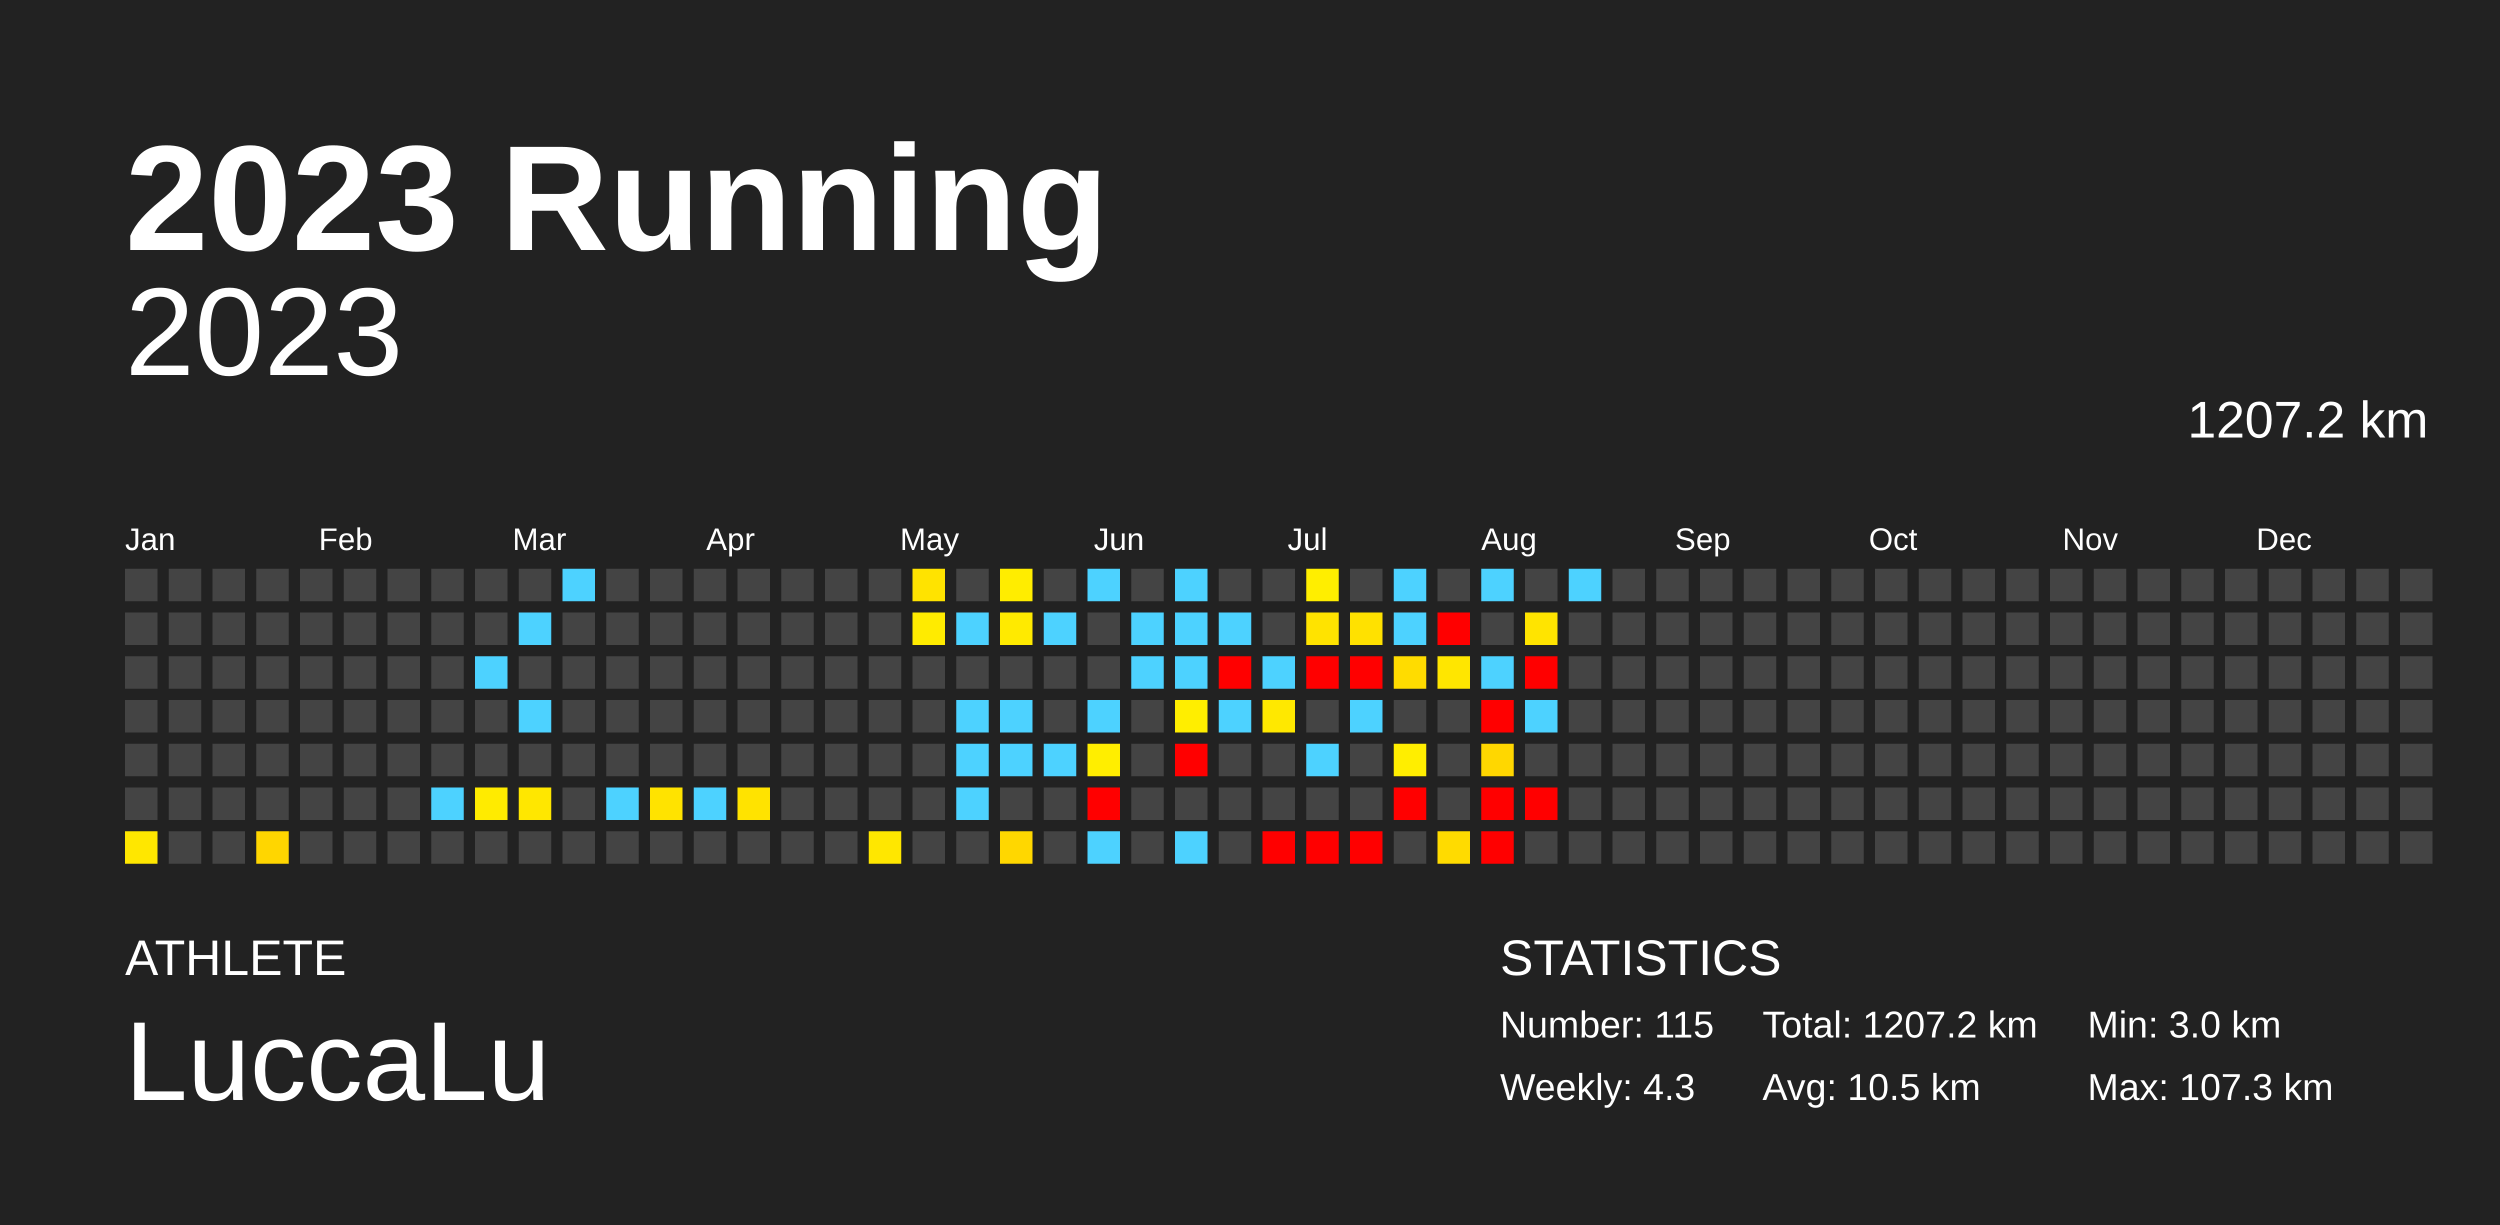
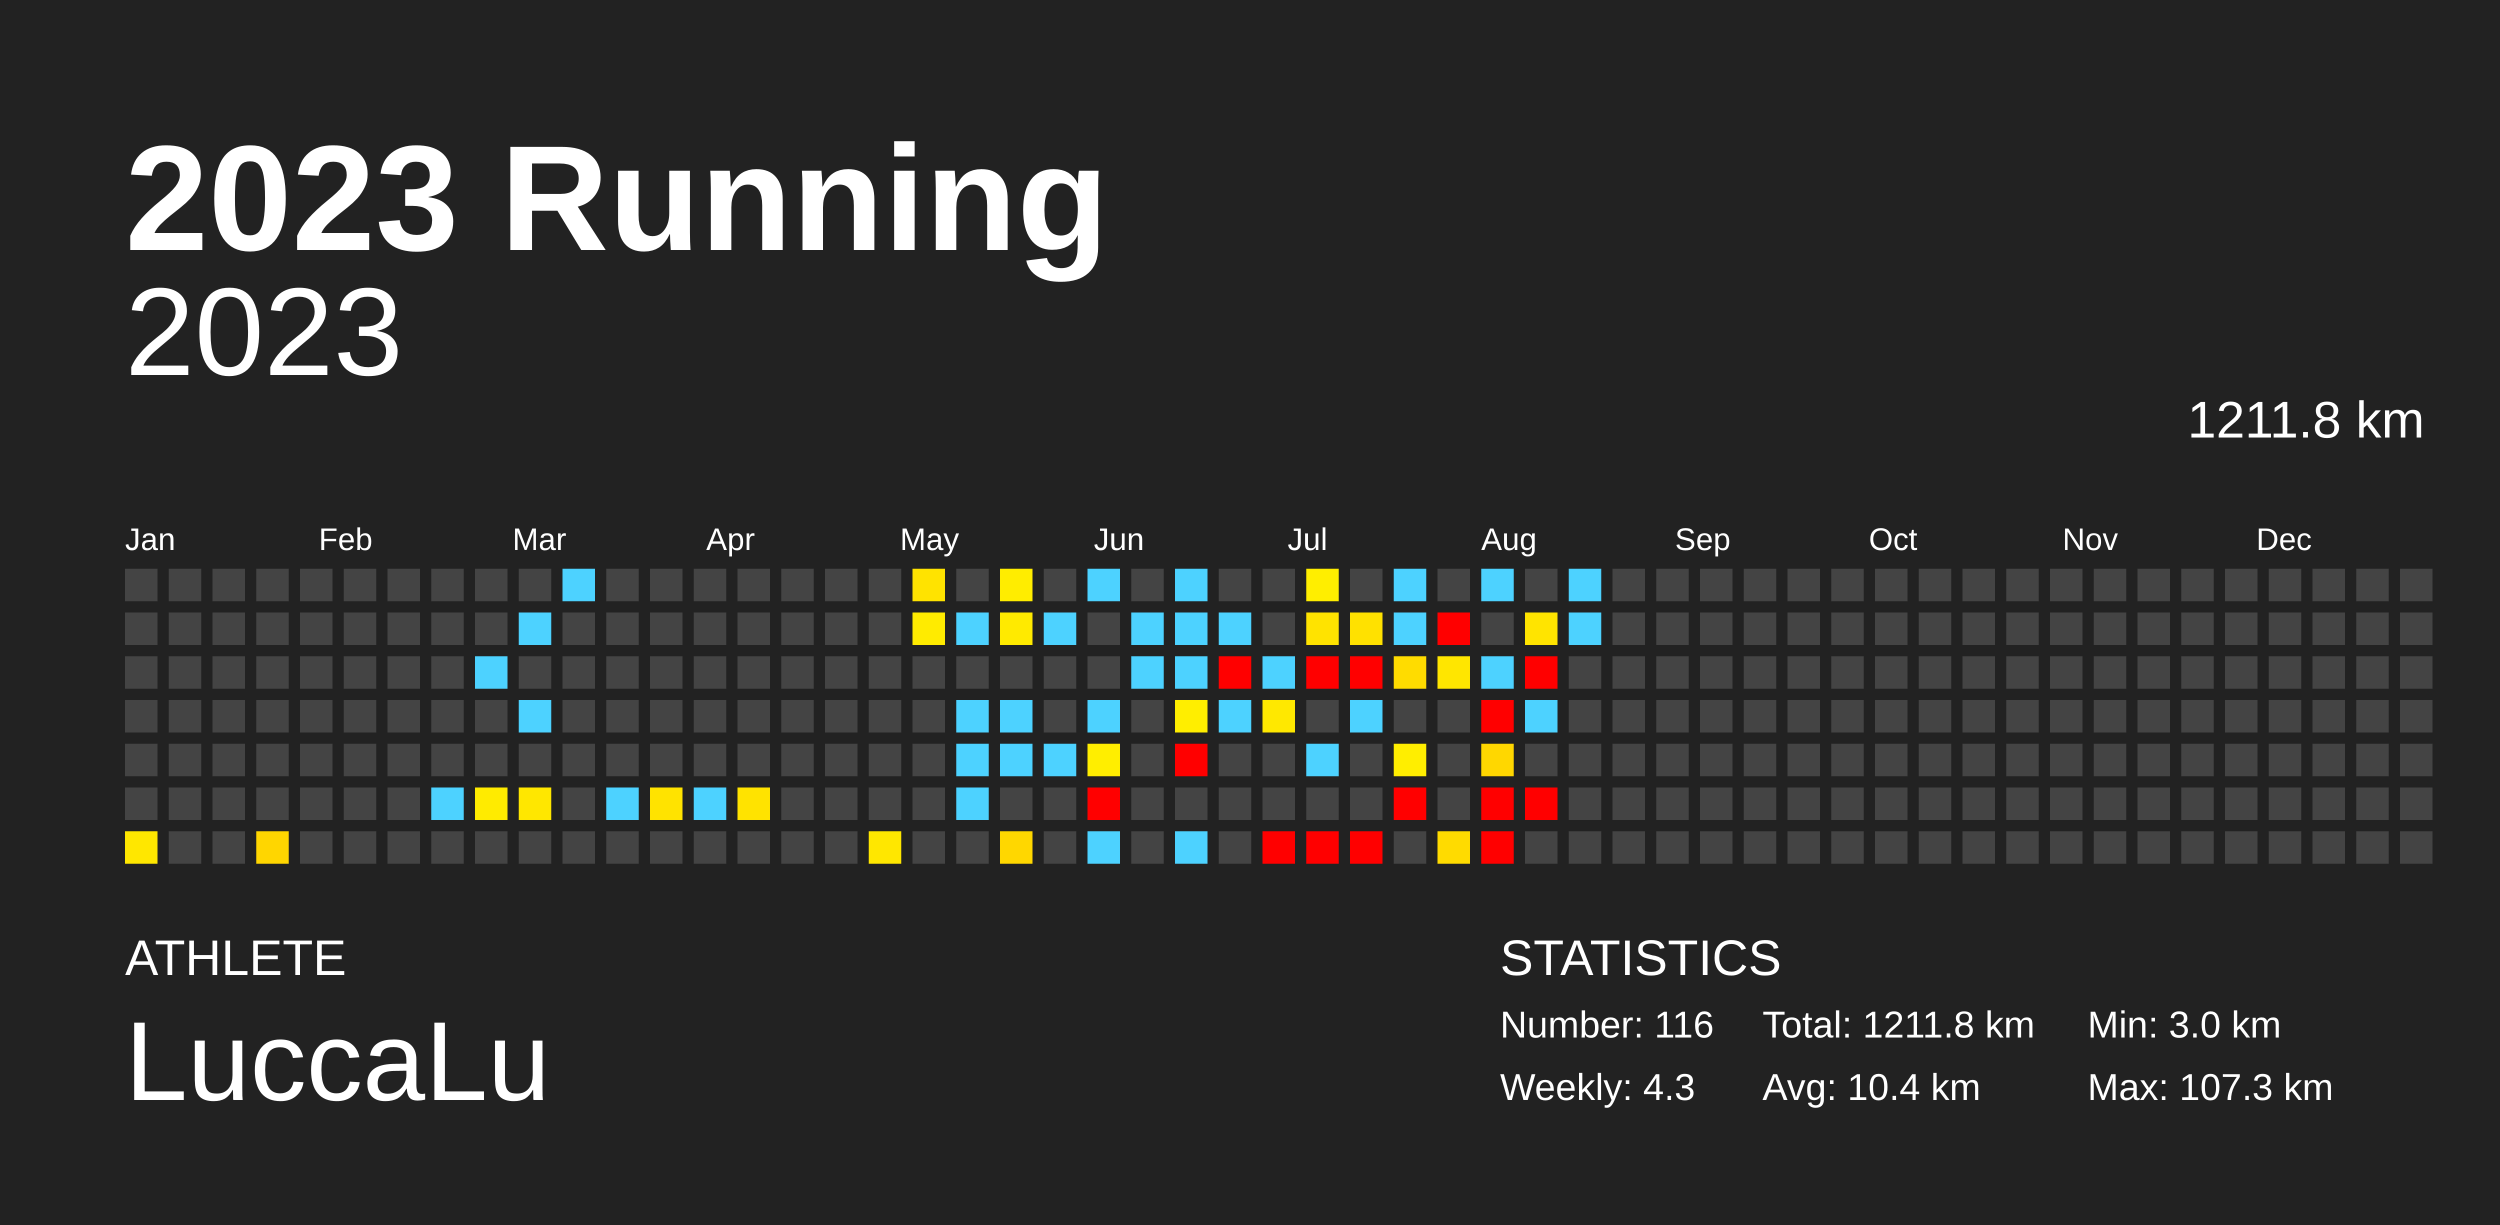
<svg xmlns="http://www.w3.org/2000/svg" baseProfile="full" height="98mm" version="1.1" viewBox="0,0,200,98" width="200mm">
  <defs />
  <rect fill="#222222" height="98" width="200" x="0" y="0" />
  <text fill="#FFFFFF" style="font-size:12px; font-family:Arial; font-weight:bold;" x="10" y="20">2023 Running</text>
  <text fill="#FFFFFF" style="font-size:4px; font-family:Arial" x="10" y="78">ATHLETE</text>
  <text fill="#FFFFFF" style="font-size:9px; font-family:Arial" x="10" y="88">LuccaLu</text>
  <text fill="#FFFFFF" style="font-size:4px; font-family:Arial" x="120" y="78">STATISTICS</text>
-   <text fill="#FFFFFF" style="font-size:3px; font-family:Arial" x="120" y="83">Number: 115</text>
+   <text fill="#FFFFFF" style="font-size:3px; font-family:Arial" x="120" y="83">Number: 116</text>
  <text fill="#FFFFFF" style="font-size:3px; font-family:Arial" x="120" y="88">Weekly: 4.3</text>
-   <text fill="#FFFFFF" style="font-size:3px; font-family:Arial" x="141" y="83">Total: 1207.2 km</text>
-   <text fill="#FFFFFF" style="font-size:3px; font-family:Arial" x="141" y="88">Avg: 10.5 km</text>
+   <text fill="#FFFFFF" style="font-size:3px; font-family:Arial" x="141" y="83">Total: 1211.8 km</text>
+   <text fill="#FFFFFF" style="font-size:3px; font-family:Arial" x="141" y="88">Avg: 10.4 km</text>
  <text fill="#FFFFFF" style="font-size:3px; font-family:Arial" x="167" y="83">Min: 3.0 km</text>
  <text fill="#FFFFFF" style="font-size:3px; font-family:Arial" x="167" y="88">Max: 107.3 km</text>
  <text alignment-baseline="hanging" fill="#FFFFFF" style="font-size:10.0px; font-family:Arial;" x="10" y="30">2023</text>
-   <text alignment-baseline="hanging" fill="#FFFFFF" style="font-size:4.125px; font-family:Arial;" x="175" y="35">1207.2 km</text>
+   <text alignment-baseline="hanging" fill="#FFFFFF" style="font-size:4.125px; font-family:Arial;" x="175" y="35">1211.8 km</text>
  <text fill="#FFFFFF" style="font-size:2.5px; font-family:Arial" x="10.0" y="44">Jan</text>
  <text fill="#FFFFFF" style="font-size:2.5px; font-family:Arial" x="25.5" y="44">Feb</text>
  <text fill="#FFFFFF" style="font-size:2.5px; font-family:Arial" x="41.0" y="44">Mar</text>
  <text fill="#FFFFFF" style="font-size:2.5px; font-family:Arial" x="56.5" y="44">Apr</text>
  <text fill="#FFFFFF" style="font-size:2.5px; font-family:Arial" x="72.0" y="44">May</text>
  <text fill="#FFFFFF" style="font-size:2.5px; font-family:Arial" x="87.5" y="44">Jun</text>
  <text fill="#FFFFFF" style="font-size:2.5px; font-family:Arial" x="103.0" y="44">Jul</text>
  <text fill="#FFFFFF" style="font-size:2.5px; font-family:Arial" x="118.5" y="44">Aug</text>
  <text fill="#FFFFFF" style="font-size:2.5px; font-family:Arial" x="134.0" y="44">Sep</text>
  <text fill="#FFFFFF" style="font-size:2.5px; font-family:Arial" x="149.5" y="44">Oct</text>
  <text fill="#FFFFFF" style="font-size:2.5px; font-family:Arial" x="165.0" y="44">Nov</text>
  <text fill="#FFFFFF" style="font-size:2.5px; font-family:Arial" x="180.5" y="44">Dec</text>
  <rect fill="#444444" height="2.6" width="2.6" x="10.0" y="45.5" />
  <rect fill="#444444" height="2.6" width="2.6" x="10.0" y="49.0" />
  <rect fill="#444444" height="2.6" width="2.6" x="10.0" y="52.5" />
  <rect fill="#444444" height="2.6" width="2.6" x="10.0" y="56.0" />
  <rect fill="#444444" height="2.6" width="2.6" x="10.0" y="59.5" />
  <rect fill="#444444" height="2.6" width="2.6" x="10.0" y="63.0" />
  <rect fill="#ffe700" height="2.6" width="2.6" x="10.0" y="66.5" />
  <rect fill="#444444" height="2.6" width="2.6" x="13.5" y="45.5" />
  <rect fill="#444444" height="2.6" width="2.6" x="13.5" y="49.0" />
  <rect fill="#444444" height="2.6" width="2.6" x="13.5" y="52.5" />
  <rect fill="#444444" height="2.6" width="2.6" x="13.5" y="56.0" />
  <rect fill="#444444" height="2.6" width="2.6" x="13.5" y="59.5" />
  <rect fill="#444444" height="2.6" width="2.6" x="13.5" y="63.0" />
  <rect fill="#444444" height="2.6" width="2.6" x="13.5" y="66.5" />
  <rect fill="#444444" height="2.6" width="2.6" x="17.0" y="45.5" />
  <rect fill="#444444" height="2.6" width="2.6" x="17.0" y="49.0" />
  <rect fill="#444444" height="2.6" width="2.6" x="17.0" y="52.5" />
  <rect fill="#444444" height="2.6" width="2.6" x="17.0" y="56.0" />
  <rect fill="#444444" height="2.6" width="2.6" x="17.0" y="59.5" />
  <rect fill="#444444" height="2.6" width="2.6" x="17.0" y="63.0" />
  <rect fill="#444444" height="2.6" width="2.6" x="17.0" y="66.5" />
  <rect fill="#444444" height="2.6" width="2.6" x="20.5" y="45.5" />
  <rect fill="#444444" height="2.6" width="2.6" x="20.5" y="49.0" />
  <rect fill="#444444" height="2.6" width="2.6" x="20.5" y="52.5" />
  <rect fill="#444444" height="2.6" width="2.6" x="20.5" y="56.0" />
  <rect fill="#444444" height="2.6" width="2.6" x="20.5" y="59.5" />
  <rect fill="#444444" height="2.6" width="2.6" x="20.5" y="63.0" />
  <rect fill="#ffd600" height="2.6" width="2.6" x="20.5" y="66.5" />
  <rect fill="#444444" height="2.6" width="2.6" x="24.0" y="45.5" />
  <rect fill="#444444" height="2.6" width="2.6" x="24.0" y="49.0" />
  <rect fill="#444444" height="2.6" width="2.6" x="24.0" y="52.5" />
  <rect fill="#444444" height="2.6" width="2.6" x="24.0" y="56.0" />
  <rect fill="#444444" height="2.6" width="2.6" x="24.0" y="59.5" />
  <rect fill="#444444" height="2.6" width="2.6" x="24.0" y="63.0" />
  <rect fill="#444444" height="2.6" width="2.6" x="24.0" y="66.5" />
  <rect fill="#444444" height="2.6" width="2.6" x="27.5" y="45.5" />
  <rect fill="#444444" height="2.6" width="2.6" x="27.5" y="49.0" />
  <rect fill="#444444" height="2.6" width="2.6" x="27.5" y="52.5" />
  <rect fill="#444444" height="2.6" width="2.6" x="27.5" y="56.0" />
  <rect fill="#444444" height="2.6" width="2.6" x="27.5" y="59.5" />
  <rect fill="#444444" height="2.6" width="2.6" x="27.5" y="63.0" />
  <rect fill="#444444" height="2.6" width="2.6" x="27.5" y="66.5" />
  <rect fill="#444444" height="2.6" width="2.6" x="31.0" y="45.5" />
  <rect fill="#444444" height="2.6" width="2.6" x="31.0" y="49.0" />
  <rect fill="#444444" height="2.6" width="2.6" x="31.0" y="52.5" />
  <rect fill="#444444" height="2.6" width="2.6" x="31.0" y="56.0" />
  <rect fill="#444444" height="2.6" width="2.6" x="31.0" y="59.5" />
  <rect fill="#444444" height="2.6" width="2.6" x="31.0" y="63.0" />
  <rect fill="#444444" height="2.6" width="2.6" x="31.0" y="66.5" />
  <rect fill="#444444" height="2.6" width="2.6" x="34.5" y="45.5" />
  <rect fill="#444444" height="2.6" width="2.6" x="34.5" y="49.0" />
  <rect fill="#444444" height="2.6" width="2.6" x="34.5" y="52.5" />
  <rect fill="#444444" height="2.6" width="2.6" x="34.5" y="56.0" />
  <rect fill="#444444" height="2.6" width="2.6" x="34.5" y="59.5" />
  <rect fill="#4dd2ff" height="2.6" width="2.6" x="34.5" y="63.0" />
  <rect fill="#444444" height="2.6" width="2.6" x="34.5" y="66.5" />
  <rect fill="#444444" height="2.6" width="2.6" x="38.0" y="45.5" />
  <rect fill="#444444" height="2.6" width="2.6" x="38.0" y="49.0" />
  <rect fill="#4dd2ff" height="2.6" width="2.6" x="38.0" y="52.5" />
  <rect fill="#444444" height="2.6" width="2.6" x="38.0" y="56.0" />
  <rect fill="#444444" height="2.6" width="2.6" x="38.0" y="59.5" />
  <rect fill="#ffeb00" height="2.6" width="2.6" x="38.0" y="63.0" />
  <rect fill="#444444" height="2.6" width="2.6" x="38.0" y="66.5" />
  <rect fill="#444444" height="2.6" width="2.6" x="41.5" y="45.5" />
  <rect fill="#4dd2ff" height="2.6" width="2.6" x="41.5" y="49.0" />
  <rect fill="#444444" height="2.6" width="2.6" x="41.5" y="52.5" />
  <rect fill="#4dd2ff" height="2.6" width="2.6" x="41.5" y="56.0" />
  <rect fill="#444444" height="2.6" width="2.6" x="41.5" y="59.5" />
  <rect fill="#ffe700" height="2.6" width="2.6" x="41.5" y="63.0" />
  <rect fill="#444444" height="2.6" width="2.6" x="41.5" y="66.5" />
  <rect fill="#4dd2ff" height="2.6" width="2.6" x="45.0" y="45.5" />
  <rect fill="#444444" height="2.6" width="2.6" x="45.0" y="49.0" />
  <rect fill="#444444" height="2.6" width="2.6" x="45.0" y="52.5" />
  <rect fill="#444444" height="2.6" width="2.6" x="45.0" y="56.0" />
  <rect fill="#444444" height="2.6" width="2.6" x="45.0" y="59.5" />
  <rect fill="#444444" height="2.6" width="2.6" x="45.0" y="63.0" />
  <rect fill="#444444" height="2.6" width="2.6" x="45.0" y="66.5" />
  <rect fill="#444444" height="2.6" width="2.6" x="48.5" y="45.5" />
  <rect fill="#444444" height="2.6" width="2.6" x="48.5" y="49.0" />
  <rect fill="#444444" height="2.6" width="2.6" x="48.5" y="52.5" />
  <rect fill="#444444" height="2.6" width="2.6" x="48.5" y="56.0" />
  <rect fill="#444444" height="2.6" width="2.6" x="48.5" y="59.5" />
  <rect fill="#4dd2ff" height="2.6" width="2.6" x="48.5" y="63.0" />
  <rect fill="#444444" height="2.6" width="2.6" x="48.5" y="66.5" />
  <rect fill="#444444" height="2.6" width="2.6" x="52.0" y="45.5" />
  <rect fill="#444444" height="2.6" width="2.6" x="52.0" y="49.0" />
  <rect fill="#444444" height="2.6" width="2.6" x="52.0" y="52.5" />
  <rect fill="#444444" height="2.6" width="2.6" x="52.0" y="56.0" />
  <rect fill="#444444" height="2.6" width="2.6" x="52.0" y="59.5" />
  <rect fill="#ffe300" height="2.6" width="2.6" x="52.0" y="63.0" />
  <rect fill="#444444" height="2.6" width="2.6" x="52.0" y="66.5" />
  <rect fill="#444444" height="2.6" width="2.6" x="55.5" y="45.5" />
  <rect fill="#444444" height="2.6" width="2.6" x="55.5" y="49.0" />
  <rect fill="#444444" height="2.6" width="2.6" x="55.5" y="52.5" />
  <rect fill="#444444" height="2.6" width="2.6" x="55.5" y="56.0" />
  <rect fill="#444444" height="2.6" width="2.6" x="55.5" y="59.5" />
  <rect fill="#4dd2ff" height="2.6" width="2.6" x="55.5" y="63.0" />
  <rect fill="#444444" height="2.6" width="2.6" x="55.5" y="66.5" />
  <rect fill="#444444" height="2.6" width="2.6" x="59.0" y="45.5" />
  <rect fill="#444444" height="2.6" width="2.6" x="59.0" y="49.0" />
  <rect fill="#444444" height="2.6" width="2.6" x="59.0" y="52.5" />
  <rect fill="#444444" height="2.6" width="2.6" x="59.0" y="56.0" />
  <rect fill="#444444" height="2.6" width="2.6" x="59.0" y="59.5" />
  <rect fill="#ffe300" height="2.6" width="2.6" x="59.0" y="63.0" />
  <rect fill="#444444" height="2.6" width="2.6" x="59.0" y="66.5" />
  <rect fill="#444444" height="2.6" width="2.6" x="62.5" y="45.5" />
  <rect fill="#444444" height="2.6" width="2.6" x="62.5" y="49.0" />
  <rect fill="#444444" height="2.6" width="2.6" x="62.5" y="52.5" />
  <rect fill="#444444" height="2.6" width="2.6" x="62.5" y="56.0" />
  <rect fill="#444444" height="2.6" width="2.6" x="62.5" y="59.5" />
  <rect fill="#444444" height="2.6" width="2.6" x="62.5" y="63.0" />
  <rect fill="#444444" height="2.6" width="2.6" x="62.5" y="66.5" />
  <rect fill="#444444" height="2.6" width="2.6" x="66.0" y="45.5" />
  <rect fill="#444444" height="2.6" width="2.6" x="66.0" y="49.0" />
  <rect fill="#444444" height="2.6" width="2.6" x="66.0" y="52.5" />
  <rect fill="#444444" height="2.6" width="2.6" x="66.0" y="56.0" />
  <rect fill="#444444" height="2.6" width="2.6" x="66.0" y="59.5" />
  <rect fill="#444444" height="2.6" width="2.6" x="66.0" y="63.0" />
  <rect fill="#444444" height="2.6" width="2.6" x="66.0" y="66.5" />
  <rect fill="#444444" height="2.6" width="2.6" x="69.5" y="45.5" />
  <rect fill="#444444" height="2.6" width="2.6" x="69.5" y="49.0" />
  <rect fill="#444444" height="2.6" width="2.6" x="69.5" y="52.5" />
  <rect fill="#444444" height="2.6" width="2.6" x="69.5" y="56.0" />
  <rect fill="#444444" height="2.6" width="2.6" x="69.5" y="59.5" />
  <rect fill="#444444" height="2.6" width="2.6" x="69.5" y="63.0" />
  <rect fill="#ffe700" height="2.6" width="2.6" x="69.5" y="66.5" />
  <rect fill="#ffe300" height="2.6" width="2.6" x="73.0" y="45.5" />
  <rect fill="#ffeb00" height="2.6" width="2.6" x="73.0" y="49.0" />
  <rect fill="#444444" height="2.6" width="2.6" x="73.0" y="52.5" />
  <rect fill="#444444" height="2.6" width="2.6" x="73.0" y="56.0" />
  <rect fill="#444444" height="2.6" width="2.6" x="73.0" y="59.5" />
  <rect fill="#444444" height="2.6" width="2.6" x="73.0" y="63.0" />
  <rect fill="#444444" height="2.6" width="2.6" x="73.0" y="66.5" />
  <rect fill="#444444" height="2.6" width="2.6" x="76.5" y="45.5" />
  <rect fill="#4dd2ff" height="2.6" width="2.6" x="76.5" y="49.0" />
  <rect fill="#444444" height="2.6" width="2.6" x="76.5" y="52.5" />
  <rect fill="#4dd2ff" height="2.6" width="2.6" x="76.5" y="56.0" />
  <rect fill="#4dd2ff" height="2.6" width="2.6" x="76.5" y="59.5" />
  <rect fill="#4dd2ff" height="2.6" width="2.6" x="76.5" y="63.0" />
  <rect fill="#444444" height="2.6" width="2.6" x="76.5" y="66.5" />
  <rect fill="#ffed00" height="2.6" width="2.6" x="80.0" y="45.5" />
  <rect fill="#ffea00" height="2.6" width="2.6" x="80.0" y="49.0" />
  <rect fill="#444444" height="2.6" width="2.6" x="80.0" y="52.5" />
  <rect fill="#4dd2ff" height="2.6" width="2.6" x="80.0" y="56.0" />
  <rect fill="#4dd2ff" height="2.6" width="2.6" x="80.0" y="59.5" />
  <rect fill="#444444" height="2.6" width="2.6" x="80.0" y="63.0" />
  <rect fill="#ffd700" height="2.6" width="2.6" x="80.0" y="66.5" />
  <rect fill="#444444" height="2.6" width="2.6" x="83.5" y="45.5" />
  <rect fill="#4dd2ff" height="2.6" width="2.6" x="83.5" y="49.0" />
  <rect fill="#444444" height="2.6" width="2.6" x="83.5" y="52.5" />
  <rect fill="#444444" height="2.6" width="2.6" x="83.5" y="56.0" />
  <rect fill="#4dd2ff" height="2.6" width="2.6" x="83.5" y="59.5" />
  <rect fill="#444444" height="2.6" width="2.6" x="83.5" y="63.0" />
  <rect fill="#444444" height="2.6" width="2.6" x="83.5" y="66.5" />
  <rect fill="#4dd2ff" height="2.6" width="2.6" x="87.0" y="45.5" />
  <rect fill="#444444" height="2.6" width="2.6" x="87.0" y="49.0" />
  <rect fill="#444444" height="2.6" width="2.6" x="87.0" y="52.5" />
  <rect fill="#4dd2ff" height="2.6" width="2.6" x="87.0" y="56.0" />
  <rect fill="#ffee00" height="2.6" width="2.6" x="87.0" y="59.5" />
  <rect fill="red" height="2.6" width="2.6" x="87.0" y="63.0" />
  <rect fill="#4dd2ff" height="2.6" width="2.6" x="87.0" y="66.5" />
  <rect fill="#444444" height="2.6" width="2.6" x="90.5" y="45.5" />
  <rect fill="#4dd2ff" height="2.6" width="2.6" x="90.5" y="49.0" />
  <rect fill="#4dd2ff" height="2.6" width="2.6" x="90.5" y="52.5" />
  <rect fill="#444444" height="2.6" width="2.6" x="90.5" y="56.0" />
  <rect fill="#444444" height="2.6" width="2.6" x="90.5" y="59.5" />
  <rect fill="#444444" height="2.6" width="2.6" x="90.5" y="63.0" />
  <rect fill="#444444" height="2.6" width="2.6" x="90.5" y="66.5" />
  <rect fill="#4dd2ff" height="2.6" width="2.6" x="94.0" y="45.5" />
  <rect fill="#4dd2ff" height="2.6" width="2.6" x="94.0" y="49.0" />
  <rect fill="#4dd2ff" height="2.6" width="2.6" x="94.0" y="52.5" />
  <rect fill="#ffee00" height="2.6" width="2.6" x="94.0" y="56.0" />
  <rect fill="red" height="2.6" width="2.6" x="94.0" y="59.5" />
  <rect fill="#444444" height="2.6" width="2.6" x="94.0" y="63.0" />
  <rect fill="#4dd2ff" height="2.6" width="2.6" x="94.0" y="66.5" />
  <rect fill="#444444" height="2.6" width="2.6" x="97.5" y="45.5" />
  <rect fill="#4dd2ff" height="2.6" width="2.6" x="97.5" y="49.0" />
  <rect fill="red" height="2.6" width="2.6" x="97.5" y="52.5" />
  <rect fill="#4dd2ff" height="2.6" width="2.6" x="97.5" y="56.0" />
  <rect fill="#444444" height="2.6" width="2.6" x="97.5" y="59.5" />
  <rect fill="#444444" height="2.6" width="2.6" x="97.5" y="63.0" />
  <rect fill="#444444" height="2.6" width="2.6" x="97.5" y="66.5" />
  <rect fill="#444444" height="2.6" width="2.6" x="101.0" y="45.5" />
  <rect fill="#444444" height="2.6" width="2.6" x="101.0" y="49.0" />
  <rect fill="#4dd2ff" height="2.6" width="2.6" x="101.0" y="52.5" />
  <rect fill="#ffe800" height="2.6" width="2.6" x="101.0" y="56.0" />
  <rect fill="#444444" height="2.6" width="2.6" x="101.0" y="59.5" />
  <rect fill="#444444" height="2.6" width="2.6" x="101.0" y="63.0" />
  <rect fill="red" height="2.6" width="2.6" x="101.0" y="66.5" />
  <rect fill="#ffee00" height="2.6" width="2.6" x="104.5" y="45.5" />
  <rect fill="#ffe300" height="2.6" width="2.6" x="104.5" y="49.0" />
  <rect fill="red" height="2.6" width="2.6" x="104.5" y="52.5" />
  <rect fill="#444444" height="2.6" width="2.6" x="104.5" y="56.0" />
  <rect fill="#4dd2ff" height="2.6" width="2.6" x="104.5" y="59.5" />
  <rect fill="#444444" height="2.6" width="2.6" x="104.5" y="63.0" />
  <rect fill="red" height="2.6" width="2.6" x="104.5" y="66.5" />
  <rect fill="#444444" height="2.6" width="2.6" x="108.0" y="45.5" />
  <rect fill="#ffe100" height="2.6" width="2.6" x="108.0" y="49.0" />
  <rect fill="red" height="2.6" width="2.6" x="108.0" y="52.5" />
  <rect fill="#4dd2ff" height="2.6" width="2.6" x="108.0" y="56.0" />
  <rect fill="#444444" height="2.6" width="2.6" x="108.0" y="59.5" />
  <rect fill="#444444" height="2.6" width="2.6" x="108.0" y="63.0" />
  <rect fill="red" height="2.6" width="2.6" x="108.0" y="66.5" />
  <rect fill="#4dd2ff" height="2.6" width="2.6" x="111.5" y="45.5" />
  <rect fill="#4dd2ff" height="2.6" width="2.6" x="111.5" y="49.0" />
  <rect fill="#ffdc00" height="2.6" width="2.6" x="111.5" y="52.5" />
  <rect fill="#444444" height="2.6" width="2.6" x="111.5" y="56.0" />
  <rect fill="#ffee00" height="2.6" width="2.6" x="111.5" y="59.5" />
  <rect fill="red" height="2.6" width="2.6" x="111.5" y="63.0" />
  <rect fill="#444444" height="2.6" width="2.6" x="111.5" y="66.5" />
  <rect fill="#444444" height="2.6" width="2.6" x="115.0" y="45.5" />
  <rect fill="red" height="2.6" width="2.6" x="115.0" y="49.0" />
  <rect fill="#ffe600" height="2.6" width="2.6" x="115.0" y="52.5" />
  <rect fill="#444444" height="2.6" width="2.6" x="115.0" y="56.0" />
  <rect fill="#444444" height="2.6" width="2.6" x="115.0" y="59.5" />
  <rect fill="#444444" height="2.6" width="2.6" x="115.0" y="63.0" />
  <rect fill="#ffdb00" height="2.6" width="2.6" x="115.0" y="66.5" />
  <rect fill="#4dd2ff" height="2.6" width="2.6" x="118.5" y="45.5" />
  <rect fill="#444444" height="2.6" width="2.6" x="118.5" y="49.0" />
  <rect fill="#4dd2ff" height="2.6" width="2.6" x="118.5" y="52.5" />
  <rect fill="red" height="2.6" width="2.6" x="118.5" y="56.0" />
  <rect fill="#ffd700" height="2.6" width="2.6" x="118.5" y="59.5" />
  <rect fill="red" height="2.6" width="2.6" x="118.5" y="63.0" />
  <rect fill="red" height="2.6" width="2.6" x="118.5" y="66.5" />
  <rect fill="#444444" height="2.6" width="2.6" x="122.0" y="45.5" />
  <rect fill="#ffe400" height="2.6" width="2.6" x="122.0" y="49.0" />
  <rect fill="red" height="2.6" width="2.6" x="122.0" y="52.5" />
  <rect fill="#4dd2ff" height="2.6" width="2.6" x="122.0" y="56.0" />
  <rect fill="#444444" height="2.6" width="2.6" x="122.0" y="59.5" />
  <rect fill="red" height="2.6" width="2.6" x="122.0" y="63.0" />
  <rect fill="#444444" height="2.6" width="2.6" x="122.0" y="66.5" />
  <rect fill="#4dd2ff" height="2.6" width="2.6" x="125.5" y="45.5" />
-   <rect fill="#444444" height="2.6" width="2.6" x="125.5" y="49.0" />
+   <rect fill="#4dd2ff" height="2.6" width="2.6" x="125.5" y="49.0" />
  <rect fill="#444444" height="2.6" width="2.6" x="125.5" y="52.5" />
  <rect fill="#444444" height="2.6" width="2.6" x="125.5" y="56.0" />
  <rect fill="#444444" height="2.6" width="2.6" x="125.5" y="59.5" />
  <rect fill="#444444" height="2.6" width="2.6" x="125.5" y="63.0" />
  <rect fill="#444444" height="2.6" width="2.6" x="125.5" y="66.5" />
  <rect fill="#444444" height="2.6" width="2.6" x="129.0" y="45.5" />
  <rect fill="#444444" height="2.6" width="2.6" x="129.0" y="49.0" />
  <rect fill="#444444" height="2.6" width="2.6" x="129.0" y="52.5" />
  <rect fill="#444444" height="2.6" width="2.6" x="129.0" y="56.0" />
  <rect fill="#444444" height="2.6" width="2.6" x="129.0" y="59.5" />
  <rect fill="#444444" height="2.6" width="2.6" x="129.0" y="63.0" />
  <rect fill="#444444" height="2.6" width="2.6" x="129.0" y="66.5" />
  <rect fill="#444444" height="2.6" width="2.6" x="132.5" y="45.5" />
  <rect fill="#444444" height="2.6" width="2.6" x="132.5" y="49.0" />
  <rect fill="#444444" height="2.6" width="2.6" x="132.5" y="52.5" />
  <rect fill="#444444" height="2.6" width="2.6" x="132.5" y="56.0" />
  <rect fill="#444444" height="2.6" width="2.6" x="132.5" y="59.5" />
  <rect fill="#444444" height="2.6" width="2.6" x="132.5" y="63.0" />
  <rect fill="#444444" height="2.6" width="2.6" x="132.5" y="66.5" />
  <rect fill="#444444" height="2.6" width="2.6" x="136.0" y="45.5" />
  <rect fill="#444444" height="2.6" width="2.6" x="136.0" y="49.0" />
  <rect fill="#444444" height="2.6" width="2.6" x="136.0" y="52.5" />
  <rect fill="#444444" height="2.6" width="2.6" x="136.0" y="56.0" />
  <rect fill="#444444" height="2.6" width="2.6" x="136.0" y="59.5" />
  <rect fill="#444444" height="2.6" width="2.6" x="136.0" y="63.0" />
  <rect fill="#444444" height="2.6" width="2.6" x="136.0" y="66.5" />
  <rect fill="#444444" height="2.6" width="2.6" x="139.5" y="45.5" />
  <rect fill="#444444" height="2.6" width="2.6" x="139.5" y="49.0" />
  <rect fill="#444444" height="2.6" width="2.6" x="139.5" y="52.5" />
  <rect fill="#444444" height="2.6" width="2.6" x="139.5" y="56.0" />
  <rect fill="#444444" height="2.6" width="2.6" x="139.5" y="59.5" />
  <rect fill="#444444" height="2.6" width="2.6" x="139.5" y="63.0" />
  <rect fill="#444444" height="2.6" width="2.6" x="139.5" y="66.5" />
  <rect fill="#444444" height="2.6" width="2.6" x="143.0" y="45.5" />
  <rect fill="#444444" height="2.6" width="2.6" x="143.0" y="49.0" />
  <rect fill="#444444" height="2.6" width="2.6" x="143.0" y="52.5" />
  <rect fill="#444444" height="2.6" width="2.6" x="143.0" y="56.0" />
  <rect fill="#444444" height="2.6" width="2.6" x="143.0" y="59.5" />
  <rect fill="#444444" height="2.6" width="2.6" x="143.0" y="63.0" />
  <rect fill="#444444" height="2.6" width="2.6" x="143.0" y="66.5" />
  <rect fill="#444444" height="2.6" width="2.6" x="146.5" y="45.5" />
  <rect fill="#444444" height="2.6" width="2.6" x="146.5" y="49.0" />
  <rect fill="#444444" height="2.6" width="2.6" x="146.5" y="52.5" />
  <rect fill="#444444" height="2.6" width="2.6" x="146.5" y="56.0" />
  <rect fill="#444444" height="2.6" width="2.6" x="146.5" y="59.5" />
  <rect fill="#444444" height="2.6" width="2.6" x="146.5" y="63.0" />
  <rect fill="#444444" height="2.6" width="2.6" x="146.5" y="66.5" />
  <rect fill="#444444" height="2.6" width="2.6" x="150.0" y="45.5" />
  <rect fill="#444444" height="2.6" width="2.6" x="150.0" y="49.0" />
  <rect fill="#444444" height="2.6" width="2.6" x="150.0" y="52.5" />
  <rect fill="#444444" height="2.6" width="2.6" x="150.0" y="56.0" />
  <rect fill="#444444" height="2.6" width="2.6" x="150.0" y="59.5" />
  <rect fill="#444444" height="2.6" width="2.6" x="150.0" y="63.0" />
  <rect fill="#444444" height="2.6" width="2.6" x="150.0" y="66.5" />
  <rect fill="#444444" height="2.6" width="2.6" x="153.5" y="45.5" />
  <rect fill="#444444" height="2.6" width="2.6" x="153.5" y="49.0" />
  <rect fill="#444444" height="2.6" width="2.6" x="153.5" y="52.5" />
  <rect fill="#444444" height="2.6" width="2.6" x="153.5" y="56.0" />
  <rect fill="#444444" height="2.6" width="2.6" x="153.5" y="59.5" />
  <rect fill="#444444" height="2.6" width="2.6" x="153.5" y="63.0" />
  <rect fill="#444444" height="2.6" width="2.6" x="153.5" y="66.5" />
  <rect fill="#444444" height="2.6" width="2.6" x="157.0" y="45.5" />
  <rect fill="#444444" height="2.6" width="2.6" x="157.0" y="49.0" />
  <rect fill="#444444" height="2.6" width="2.6" x="157.0" y="52.5" />
  <rect fill="#444444" height="2.6" width="2.6" x="157.0" y="56.0" />
  <rect fill="#444444" height="2.6" width="2.6" x="157.0" y="59.5" />
  <rect fill="#444444" height="2.6" width="2.6" x="157.0" y="63.0" />
  <rect fill="#444444" height="2.6" width="2.6" x="157.0" y="66.5" />
  <rect fill="#444444" height="2.6" width="2.6" x="160.5" y="45.5" />
  <rect fill="#444444" height="2.6" width="2.6" x="160.5" y="49.0" />
  <rect fill="#444444" height="2.6" width="2.6" x="160.5" y="52.5" />
  <rect fill="#444444" height="2.6" width="2.6" x="160.5" y="56.0" />
  <rect fill="#444444" height="2.6" width="2.6" x="160.5" y="59.5" />
  <rect fill="#444444" height="2.6" width="2.6" x="160.5" y="63.0" />
  <rect fill="#444444" height="2.6" width="2.6" x="160.5" y="66.5" />
  <rect fill="#444444" height="2.6" width="2.6" x="164.0" y="45.5" />
  <rect fill="#444444" height="2.6" width="2.6" x="164.0" y="49.0" />
  <rect fill="#444444" height="2.6" width="2.6" x="164.0" y="52.5" />
  <rect fill="#444444" height="2.6" width="2.6" x="164.0" y="56.0" />
  <rect fill="#444444" height="2.6" width="2.6" x="164.0" y="59.5" />
  <rect fill="#444444" height="2.6" width="2.6" x="164.0" y="63.0" />
  <rect fill="#444444" height="2.6" width="2.6" x="164.0" y="66.5" />
  <rect fill="#444444" height="2.6" width="2.6" x="167.5" y="45.5" />
  <rect fill="#444444" height="2.6" width="2.6" x="167.5" y="49.0" />
  <rect fill="#444444" height="2.6" width="2.6" x="167.5" y="52.5" />
  <rect fill="#444444" height="2.6" width="2.6" x="167.5" y="56.0" />
  <rect fill="#444444" height="2.6" width="2.6" x="167.5" y="59.5" />
  <rect fill="#444444" height="2.6" width="2.6" x="167.5" y="63.0" />
  <rect fill="#444444" height="2.6" width="2.6" x="167.5" y="66.5" />
  <rect fill="#444444" height="2.6" width="2.6" x="171.0" y="45.5" />
  <rect fill="#444444" height="2.6" width="2.6" x="171.0" y="49.0" />
  <rect fill="#444444" height="2.6" width="2.6" x="171.0" y="52.5" />
  <rect fill="#444444" height="2.6" width="2.6" x="171.0" y="56.0" />
  <rect fill="#444444" height="2.6" width="2.6" x="171.0" y="59.5" />
  <rect fill="#444444" height="2.6" width="2.6" x="171.0" y="63.0" />
  <rect fill="#444444" height="2.6" width="2.6" x="171.0" y="66.5" />
  <rect fill="#444444" height="2.6" width="2.6" x="174.5" y="45.5" />
  <rect fill="#444444" height="2.6" width="2.6" x="174.5" y="49.0" />
  <rect fill="#444444" height="2.6" width="2.6" x="174.5" y="52.5" />
  <rect fill="#444444" height="2.6" width="2.6" x="174.5" y="56.0" />
  <rect fill="#444444" height="2.6" width="2.6" x="174.5" y="59.5" />
  <rect fill="#444444" height="2.6" width="2.6" x="174.5" y="63.0" />
  <rect fill="#444444" height="2.6" width="2.6" x="174.5" y="66.5" />
  <rect fill="#444444" height="2.6" width="2.6" x="178.0" y="45.5" />
  <rect fill="#444444" height="2.6" width="2.6" x="178.0" y="49.0" />
  <rect fill="#444444" height="2.6" width="2.6" x="178.0" y="52.5" />
  <rect fill="#444444" height="2.6" width="2.6" x="178.0" y="56.0" />
  <rect fill="#444444" height="2.6" width="2.6" x="178.0" y="59.5" />
  <rect fill="#444444" height="2.6" width="2.6" x="178.0" y="63.0" />
  <rect fill="#444444" height="2.6" width="2.6" x="178.0" y="66.5" />
  <rect fill="#444444" height="2.6" width="2.6" x="181.5" y="45.5" />
  <rect fill="#444444" height="2.6" width="2.6" x="181.5" y="49.0" />
  <rect fill="#444444" height="2.6" width="2.6" x="181.5" y="52.5" />
  <rect fill="#444444" height="2.6" width="2.6" x="181.5" y="56.0" />
  <rect fill="#444444" height="2.6" width="2.6" x="181.5" y="59.5" />
  <rect fill="#444444" height="2.6" width="2.6" x="181.5" y="63.0" />
  <rect fill="#444444" height="2.6" width="2.6" x="181.5" y="66.5" />
  <rect fill="#444444" height="2.6" width="2.6" x="185.0" y="45.5" />
  <rect fill="#444444" height="2.6" width="2.6" x="185.0" y="49.0" />
  <rect fill="#444444" height="2.6" width="2.6" x="185.0" y="52.5" />
  <rect fill="#444444" height="2.6" width="2.6" x="185.0" y="56.0" />
  <rect fill="#444444" height="2.6" width="2.6" x="185.0" y="59.5" />
  <rect fill="#444444" height="2.6" width="2.6" x="185.0" y="63.0" />
  <rect fill="#444444" height="2.6" width="2.6" x="185.0" y="66.5" />
  <rect fill="#444444" height="2.6" width="2.6" x="188.5" y="45.5" />
  <rect fill="#444444" height="2.6" width="2.6" x="188.5" y="49.0" />
  <rect fill="#444444" height="2.6" width="2.6" x="188.5" y="52.5" />
  <rect fill="#444444" height="2.6" width="2.6" x="188.5" y="56.0" />
  <rect fill="#444444" height="2.6" width="2.6" x="188.5" y="59.5" />
  <rect fill="#444444" height="2.6" width="2.6" x="188.5" y="63.0" />
  <rect fill="#444444" height="2.6" width="2.6" x="188.5" y="66.5" />
  <rect fill="#444444" height="2.6" width="2.6" x="192.0" y="45.5" />
  <rect fill="#444444" height="2.6" width="2.6" x="192.0" y="49.0" />
  <rect fill="#444444" height="2.6" width="2.6" x="192.0" y="52.5" />
  <rect fill="#444444" height="2.6" width="2.6" x="192.0" y="56.0" />
  <rect fill="#444444" height="2.6" width="2.6" x="192.0" y="59.5" />
  <rect fill="#444444" height="2.6" width="2.6" x="192.0" y="63.0" />
  <rect fill="#444444" height="2.6" width="2.6" x="192.0" y="66.5" />
</svg>
